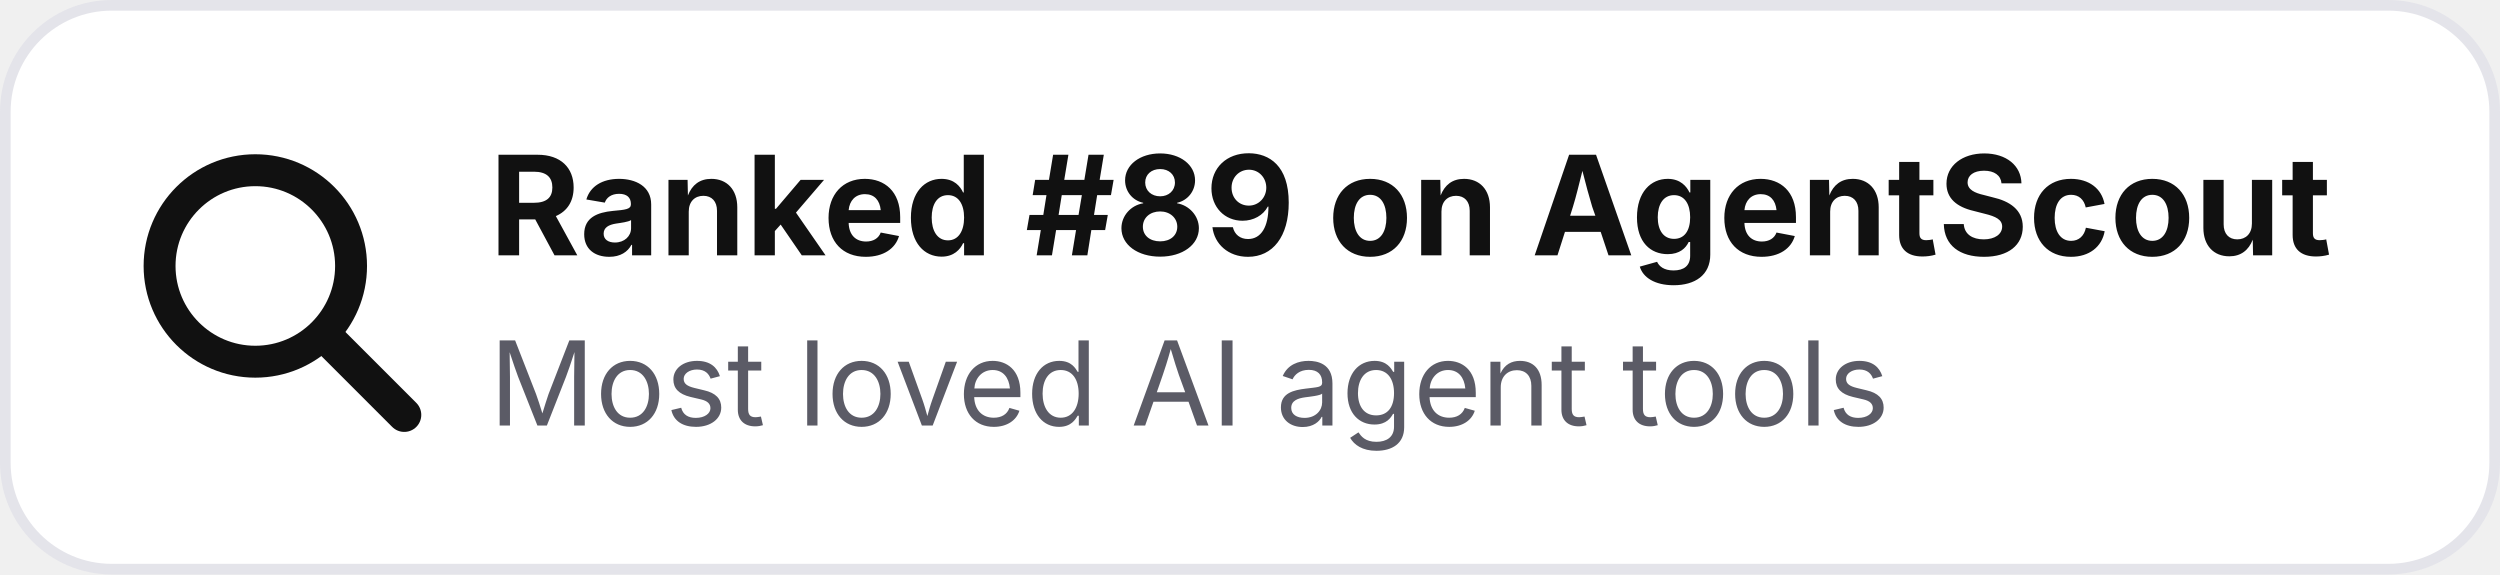
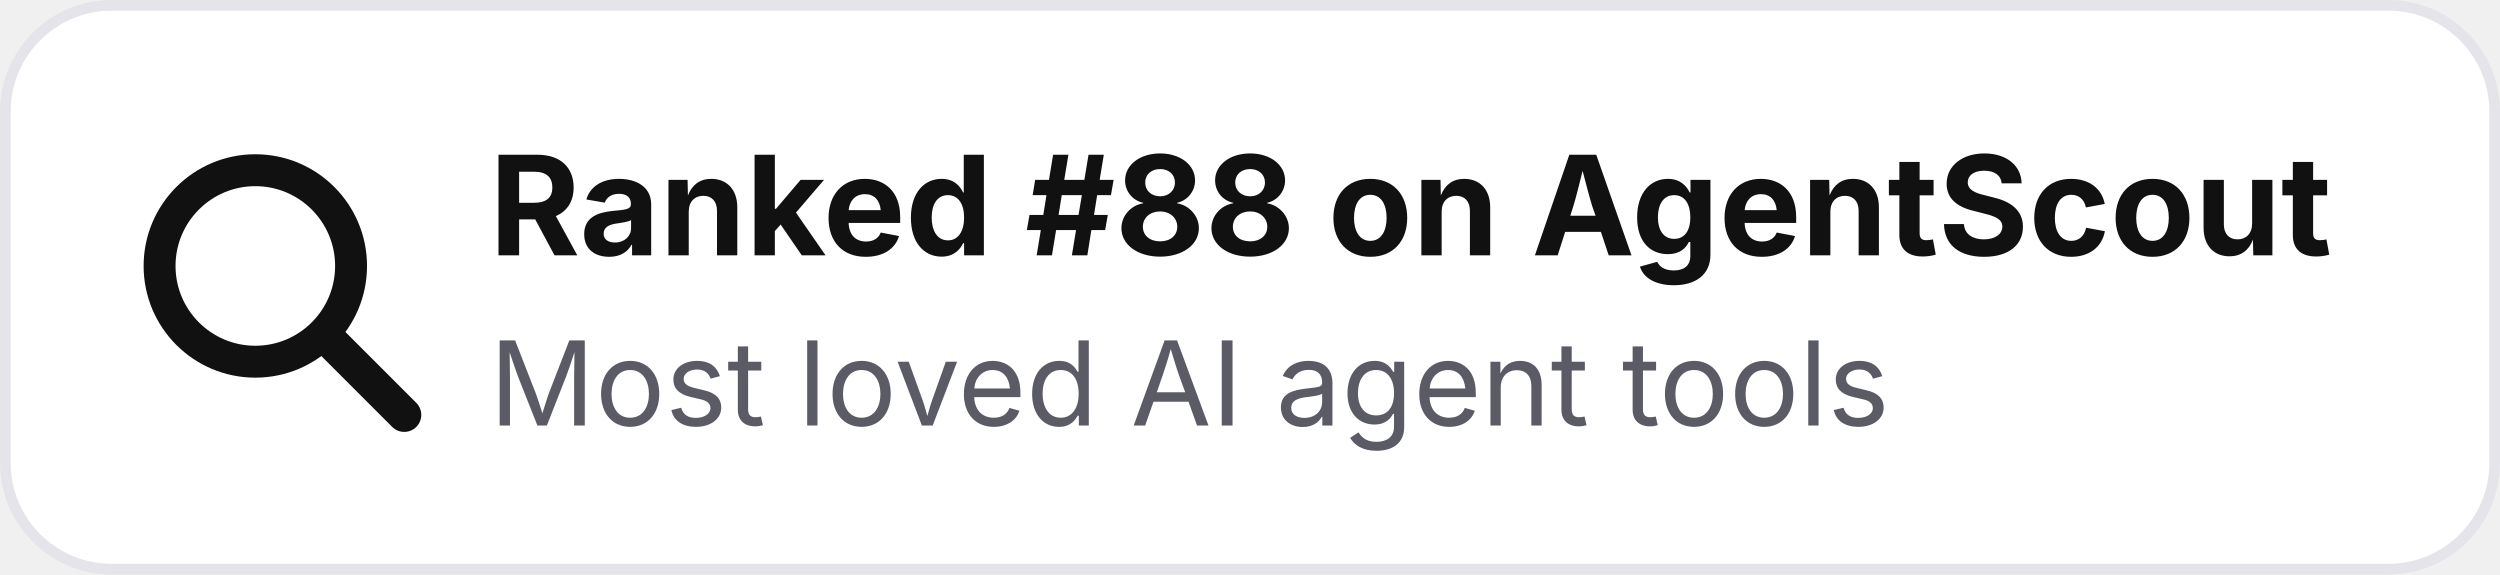
- <svg xmlns="http://www.w3.org/2000/svg" width="235" height="54" viewBox="0 0 235 54" role="img" aria-label="Ranked #89 on AgentScout">
+ <svg xmlns="http://www.w3.org/2000/svg" width="235" height="54" viewBox="0 0 235 54" role="img" aria-label="Ranked #88 on AgentScout">
  <rect x=".5" y=".5" width="234" height="53" rx="10" fill="#ffffff" stroke="#e4e4ea" />
  <circle cx="24" cy="25" r="9" fill="none" stroke="#111111" stroke-width="3" />
  <path d="M31 32l7 7" stroke="#111111" stroke-width="3.2" stroke-linecap="round" />
-   <text x="46" y="24" font-family="Inter,Segoe UI,Arial,sans-serif" font-size="13" font-weight="700" fill="#111111">Ranked #89 on AgentScout</text>
+   <text x="46" y="24" font-family="Inter,Segoe UI,Arial,sans-serif" font-size="13" font-weight="700" fill="#111111">Ranked #88 on AgentScout</text>
  <text x="46" y="40" font-family="Inter,Segoe UI,Arial,sans-serif" font-size="11" fill="#5b5b66">Most loved AI agent tools</text>
</svg>
